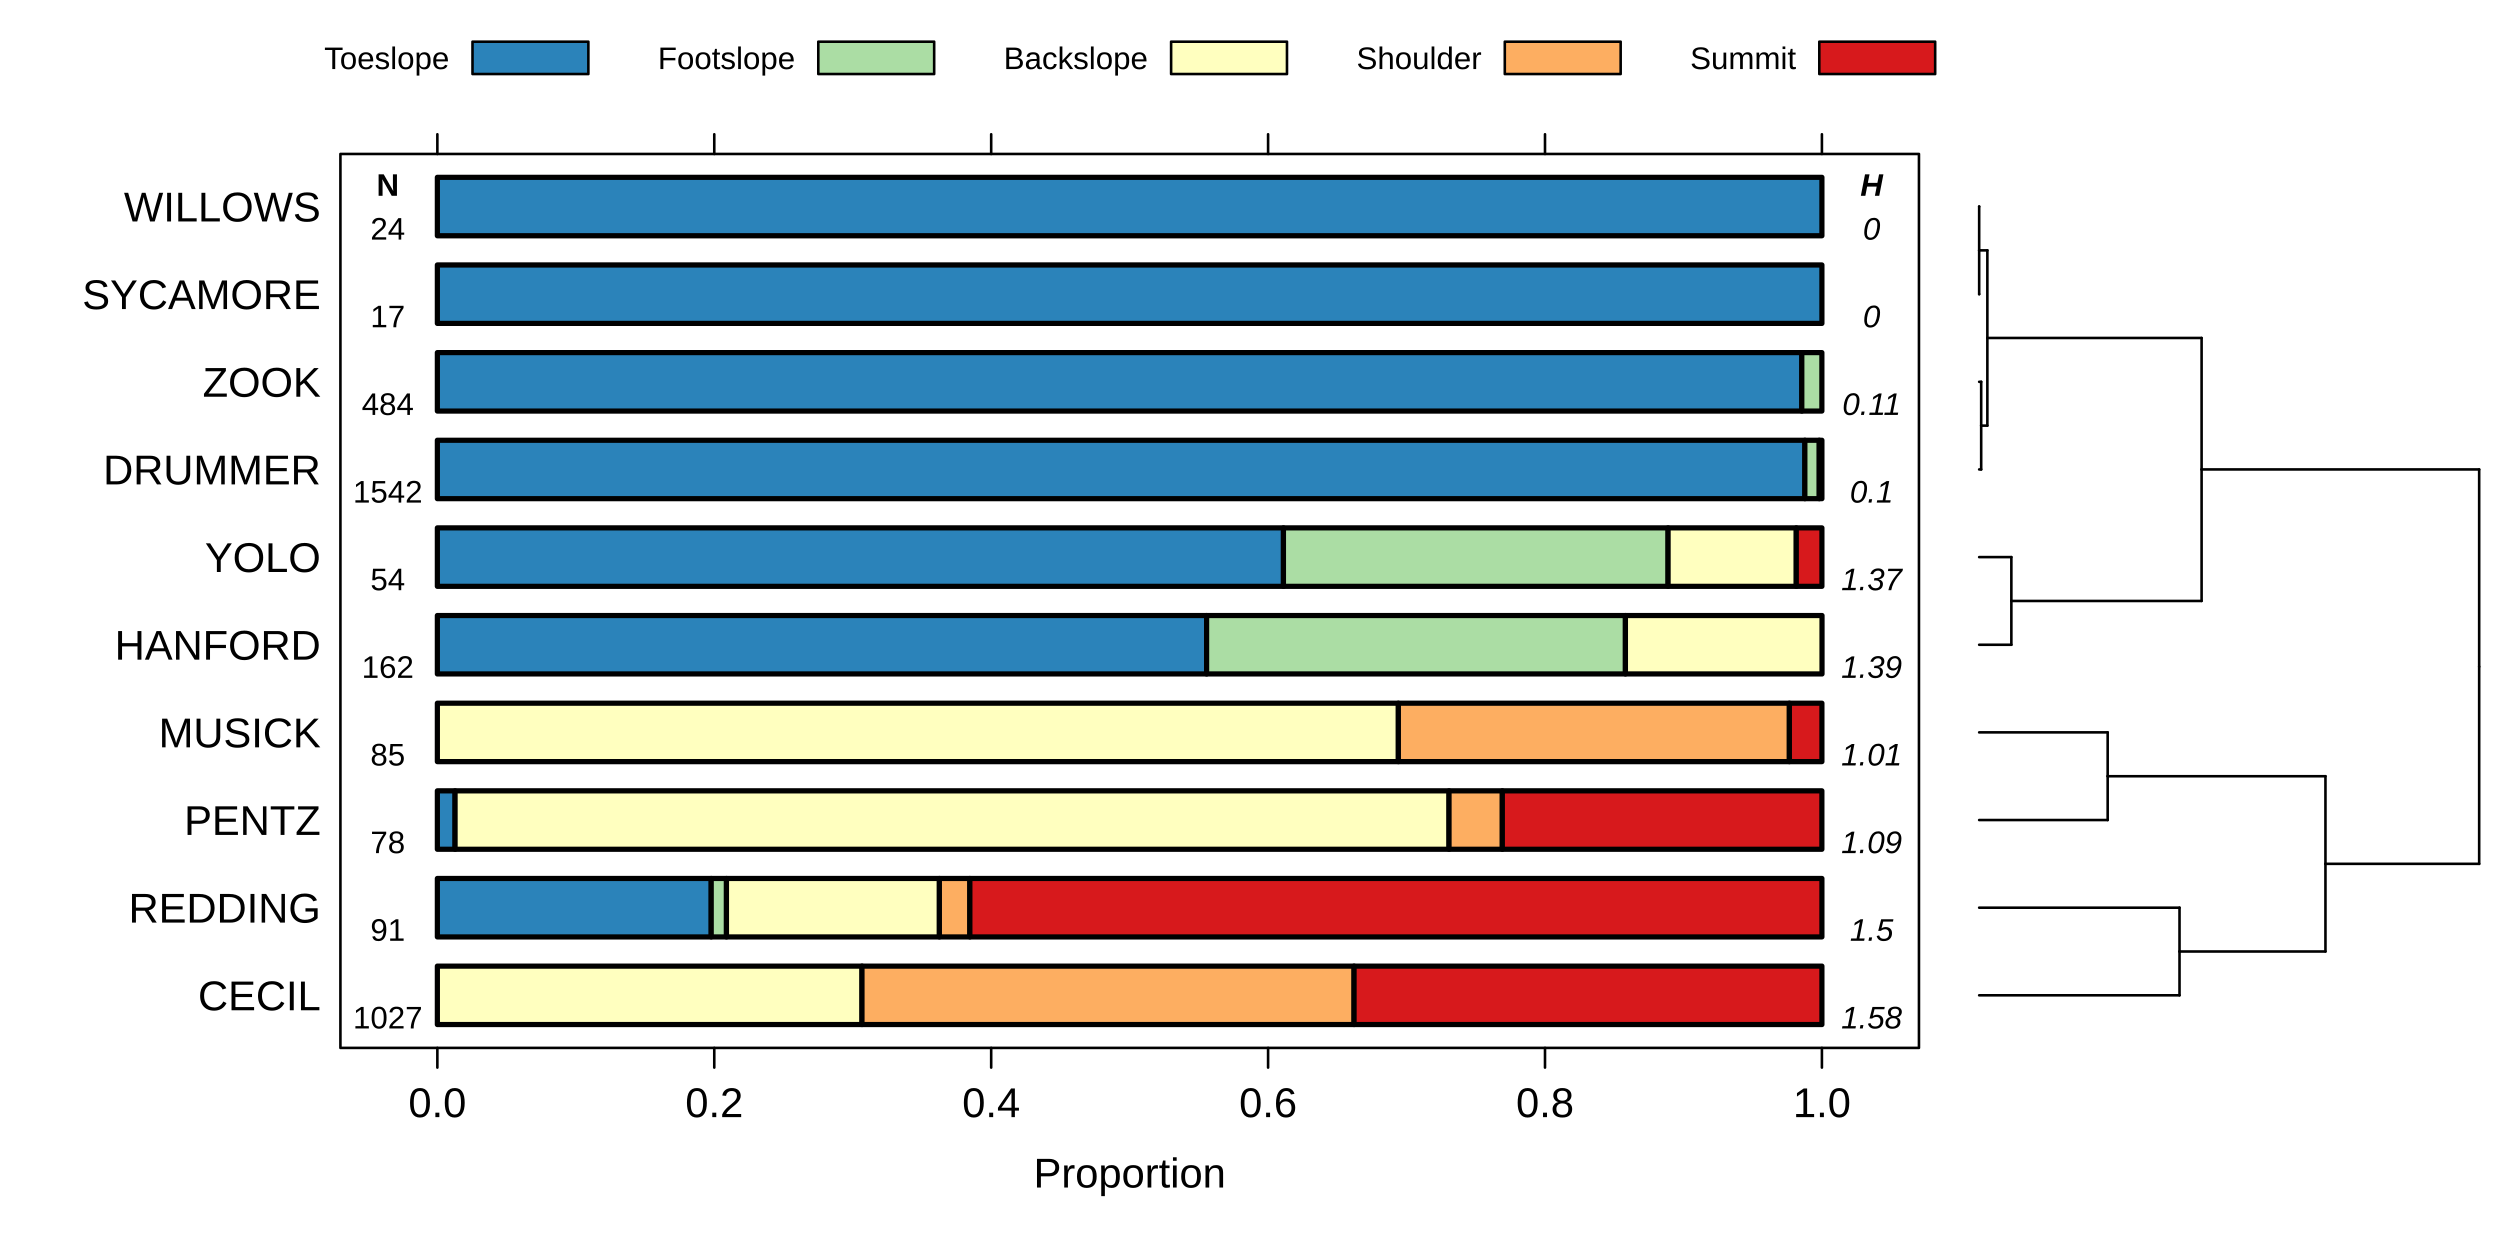
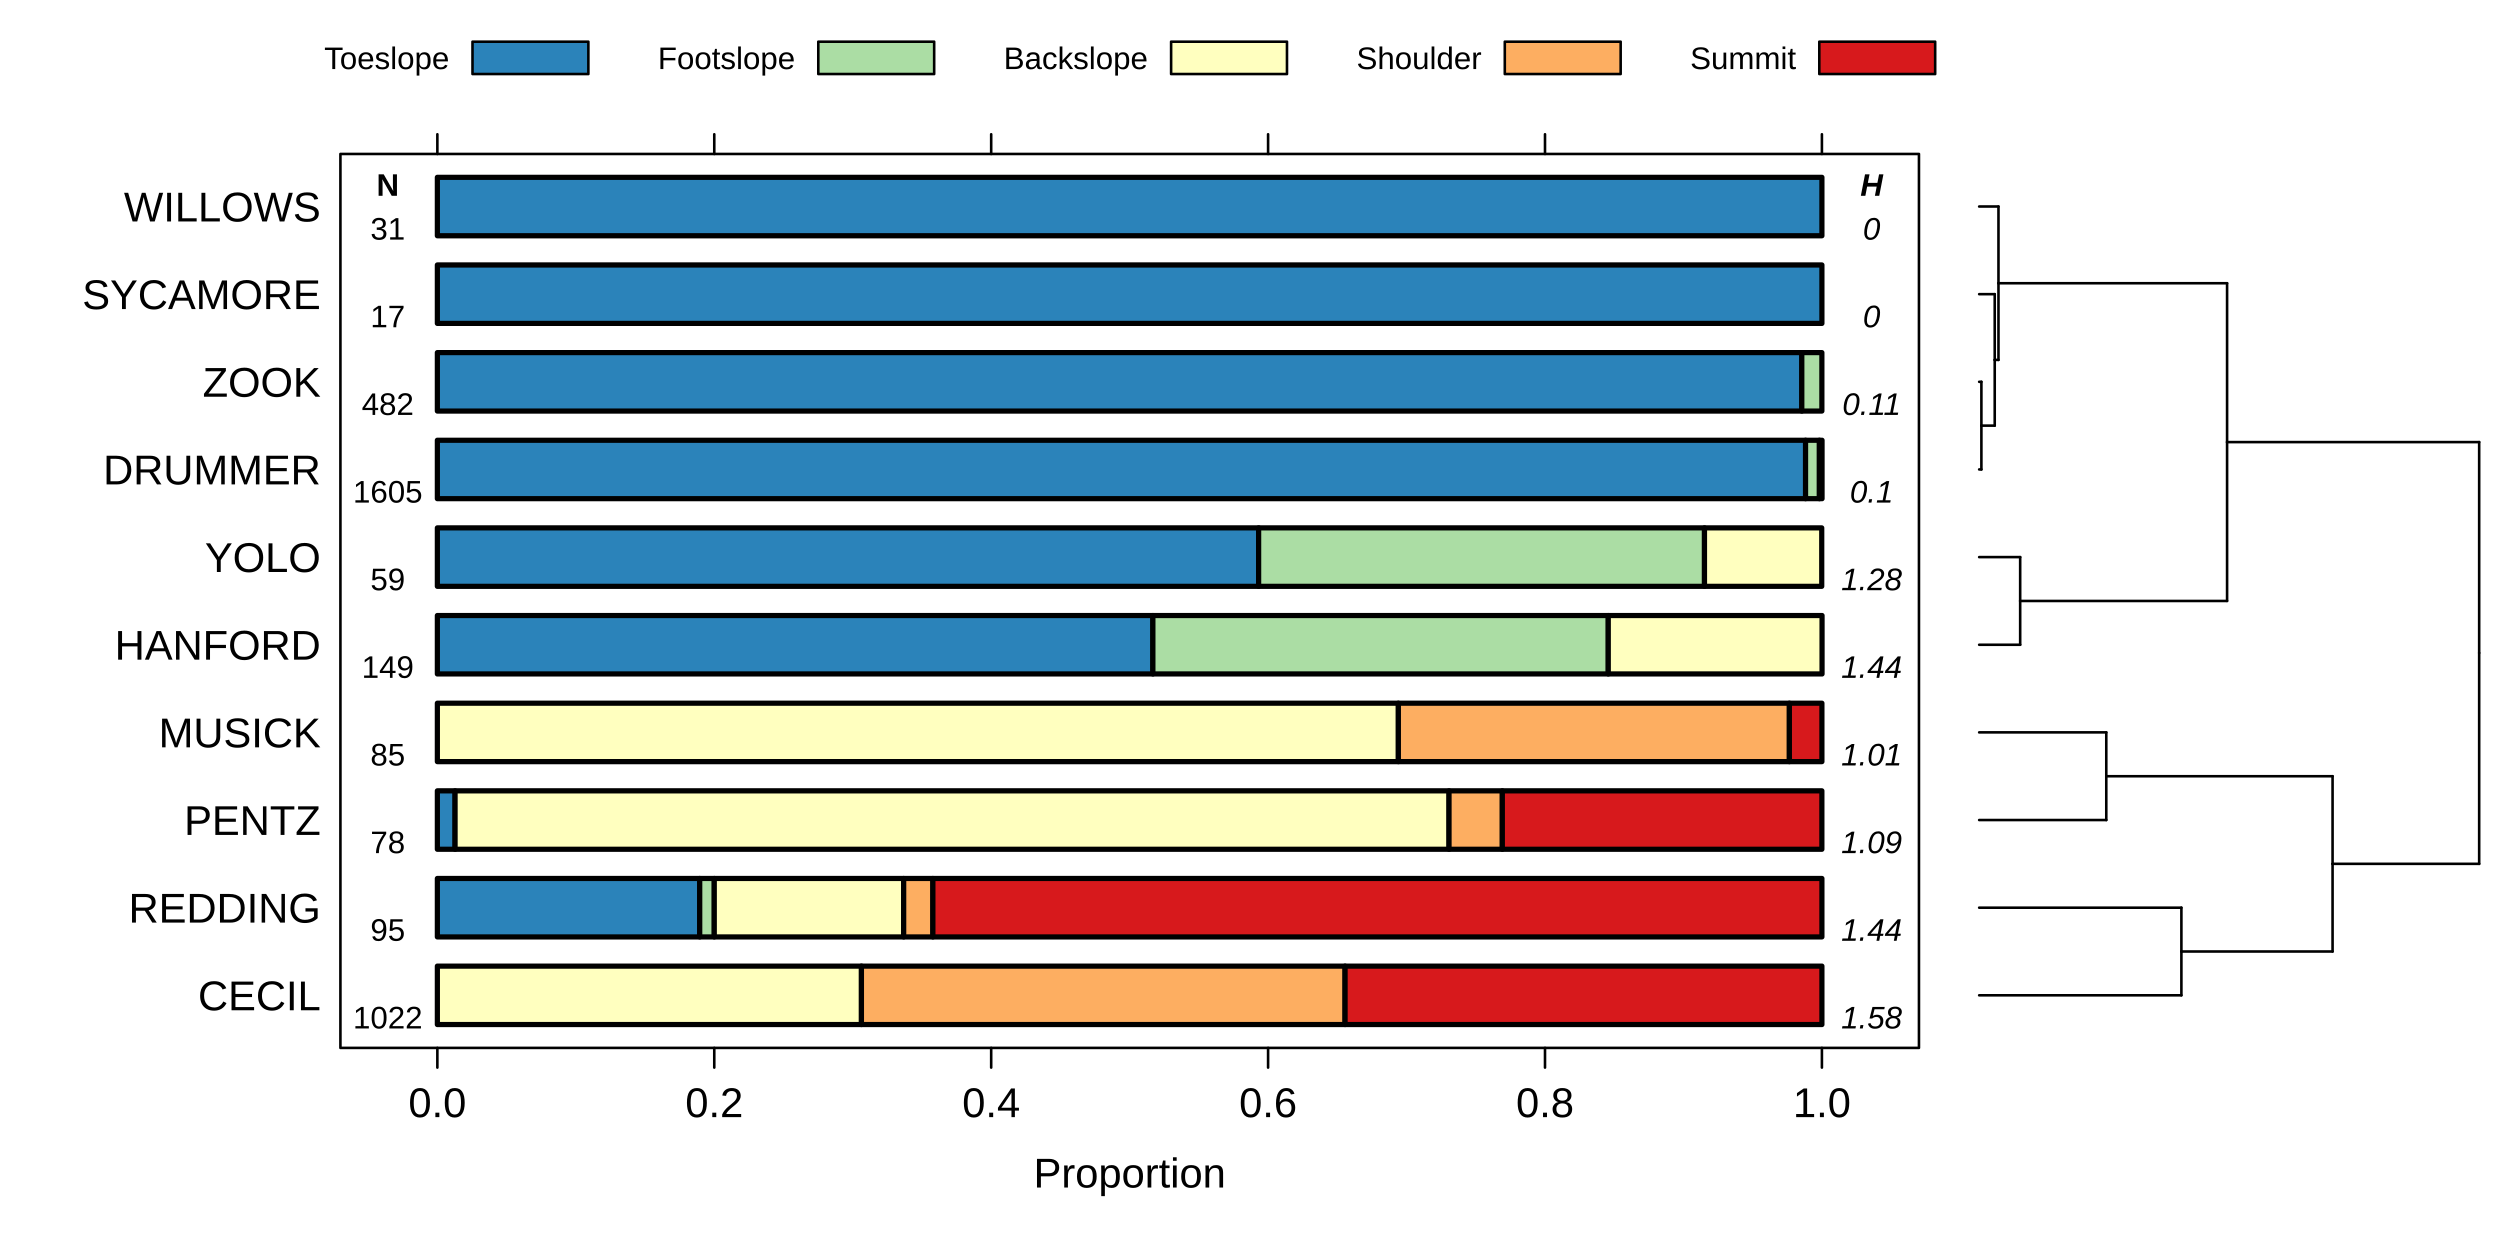
<svg xmlns="http://www.w3.org/2000/svg" class="svglite" width="720.00pt" height="360.00pt" viewBox="0 0 720.00 360.00">
  <defs>
    <style type="text/css">
    .svglite line, .svglite polyline, .svglite polygon, .svglite path, .svglite rect, .svglite circle {
      fill: none;
      stroke: #000000;
      stroke-linecap: round;
      stroke-linejoin: round;
      stroke-miterlimit: 10.00;
    }
    .svglite text {
      white-space: pre;
    }
  </style>
  </defs>
  <rect width="100%" height="100%" style="stroke: none; fill: #FFFFFF;" />
  <defs>
    <clipPath id="cpMC4wMHw3MjAuMDB8MC4wMHwzNjAuMDA=">
      <rect x="0.00" y="0.00" width="720.00" height="360.00" />
    </clipPath>
  </defs>
  <g clip-path="url(#cpMC4wMHw3MjAuMDB8MC4wMHwzNjAuMDA=)">
    <rect x="0.00" y="0.00" width="720.00" height="360.00" style="stroke-width: 0.75; stroke: none;" />
    <text x="325.35" y="342.00" text-anchor="middle" style="font-size: 12.00px; font-family: &quot;Arial&quot;;" textLength="55.37px" lengthAdjust="spacingAndGlyphs">Proportion</text>
  </g>
  <defs>
    <clipPath id="cpOTguMDR8NTUyLjY2fDQ0LjM0fDMwMS44MA==">
      <rect x="98.04" y="44.34" width="454.62" height="257.46" />
    </clipPath>
  </defs>
  <g clip-path="url(#cpOTguMDR8NTUyLjY2fDQ0LjM0fDMwMS44MA==)">
</g>
  <g clip-path="url(#cpMC4wMHw3MjAuMDB8MC4wMHwzNjAuMDA=)">
    <line x1="125.96" y1="44.34" x2="125.96" y2="38.67" style="stroke-width: 0.75;" />
    <line x1="205.71" y1="44.34" x2="205.71" y2="38.67" style="stroke-width: 0.75;" />
    <line x1="285.46" y1="44.34" x2="285.46" y2="38.67" style="stroke-width: 0.75;" />
    <line x1="365.21" y1="44.34" x2="365.21" y2="38.67" style="stroke-width: 0.75;" />
    <line x1="444.96" y1="44.34" x2="444.96" y2="38.67" style="stroke-width: 0.75;" />
    <line x1="524.71" y1="44.34" x2="524.71" y2="38.67" style="stroke-width: 0.75;" />
    <text x="92.37" y="290.95" text-anchor="end" style="font-size: 12.00px; font-family: &quot;Arial&quot;;" textLength="35.35px" lengthAdjust="spacingAndGlyphs">CECIL</text>
    <text x="92.37" y="265.71" text-anchor="end" style="font-size: 12.00px; font-family: &quot;Arial&quot;;" textLength="55.35px" lengthAdjust="spacingAndGlyphs">REDDING</text>
    <text x="92.37" y="240.47" text-anchor="end" style="font-size: 12.00px; font-family: &quot;Arial&quot;;" textLength="39.34px" lengthAdjust="spacingAndGlyphs">PENTZ</text>
    <text x="92.37" y="215.23" text-anchor="end" style="font-size: 12.00px; font-family: &quot;Arial&quot;;" textLength="46.68px" lengthAdjust="spacingAndGlyphs">MUSICK</text>
    <text x="92.37" y="189.99" text-anchor="end" style="font-size: 12.00px; font-family: &quot;Arial&quot;;" textLength="59.35px" lengthAdjust="spacingAndGlyphs">HANFORD</text>
    <text x="92.37" y="164.74" text-anchor="end" style="font-size: 12.00px; font-family: &quot;Arial&quot;;" textLength="33.36px" lengthAdjust="spacingAndGlyphs">YOLO</text>
    <text x="92.37" y="139.50" text-anchor="end" style="font-size: 12.00px; font-family: &quot;Arial&quot;;" textLength="62.68px" lengthAdjust="spacingAndGlyphs">DRUMMER</text>
    <text x="92.37" y="114.26" text-anchor="end" style="font-size: 12.00px; font-family: &quot;Arial&quot;;" textLength="34.01px" lengthAdjust="spacingAndGlyphs">ZOOK</text>
    <text x="92.37" y="89.02" text-anchor="end" style="font-size: 12.00px; font-family: &quot;Arial&quot;;" textLength="68.70px" lengthAdjust="spacingAndGlyphs">SYCAMORE</text>
    <text x="92.37" y="63.78" text-anchor="end" style="font-size: 12.00px; font-family: &quot;Arial&quot;;" textLength="56.68px" lengthAdjust="spacingAndGlyphs">WILLOWS</text>
    <line x1="125.96" y1="301.80" x2="125.96" y2="307.47" style="stroke-width: 0.75;" />
    <line x1="205.71" y1="301.80" x2="205.71" y2="307.47" style="stroke-width: 0.75;" />
    <line x1="285.46" y1="301.80" x2="285.46" y2="307.47" style="stroke-width: 0.75;" />
    <line x1="365.21" y1="301.80" x2="365.21" y2="307.47" style="stroke-width: 0.75;" />
    <line x1="444.96" y1="301.80" x2="444.96" y2="307.47" style="stroke-width: 0.75;" />
    <line x1="524.71" y1="301.80" x2="524.71" y2="307.47" style="stroke-width: 0.75;" />
    <text x="125.96" y="321.73" text-anchor="middle" style="font-size: 12.00px; font-family: &quot;Arial&quot;;" textLength="16.68px" lengthAdjust="spacingAndGlyphs">0.0</text>
    <text x="205.71" y="321.73" text-anchor="middle" style="font-size: 12.00px; font-family: &quot;Arial&quot;;" textLength="16.68px" lengthAdjust="spacingAndGlyphs">0.2</text>
    <text x="285.46" y="321.73" text-anchor="middle" style="font-size: 12.00px; font-family: &quot;Arial&quot;;" textLength="16.68px" lengthAdjust="spacingAndGlyphs">0.4</text>
    <text x="365.21" y="321.73" text-anchor="middle" style="font-size: 12.00px; font-family: &quot;Arial&quot;;" textLength="16.68px" lengthAdjust="spacingAndGlyphs">0.6</text>
    <text x="444.96" y="321.73" text-anchor="middle" style="font-size: 12.00px; font-family: &quot;Arial&quot;;" textLength="16.68px" lengthAdjust="spacingAndGlyphs">0.8</text>
    <text x="524.71" y="321.73" text-anchor="middle" style="font-size: 12.00px; font-family: &quot;Arial&quot;;" textLength="16.68px" lengthAdjust="spacingAndGlyphs">1.0</text>
  </g>
  <g clip-path="url(#cpOTguMDR8NTUyLjY2fDQ0LjM0fDMwMS44MA==)">
-     <rect x="125.96" y="278.24" width="122.30" height="16.83" style="stroke-width: 1.50; fill: #FFFFBF;" />
-     <rect x="248.25" y="278.24" width="141.72" height="16.83" style="stroke-width: 1.50; fill: #FDAE61;" />
-     <rect x="389.97" y="278.24" width="134.74" height="16.83" style="stroke-width: 1.50; fill: #D7191C;" />
-     <rect x="125.96" y="126.79" width="393.85" height="16.83" style="stroke-width: 1.50; fill: #2B83BA;" />
-     <rect x="519.80" y="126.79" width="4.15" height="16.83" style="stroke-width: 1.50; fill: #ABDDA4;" />
-     <rect x="523.95" y="126.79" width="0.76" height="16.83" style="stroke-width: 1.50; fill: #D7191C;" />
-     <rect x="125.96" y="177.27" width="221.55" height="16.83" style="stroke-width: 1.50; fill: #2B83BA;" />
-     <rect x="347.50" y="177.27" width="120.62" height="16.83" style="stroke-width: 1.50; fill: #ABDDA4;" />
-     <rect x="468.12" y="177.27" width="56.62" height="16.83" style="stroke-width: 1.50; fill: #FFFFBF;" />
+     <rect x="125.96" y="278.24" width="122.14" height="16.83" style="stroke-width: 1.50; fill: #FFFFBF;" />
+     <rect x="248.09" y="278.24" width="139.28" height="16.83" style="stroke-width: 1.50; fill: #FDAE61;" />
+     <rect x="387.38" y="278.24" width="137.33" height="16.83" style="stroke-width: 1.50; fill: #D7191C;" />
+     <rect x="125.96" y="126.79" width="394.04" height="16.83" style="stroke-width: 1.50; fill: #2B83BA;" />
+     <rect x="520.00" y="126.79" width="3.99" height="16.83" style="stroke-width: 1.50; fill: #ABDDA4;" />
+     <rect x="523.99" y="126.79" width="0.76" height="16.83" style="stroke-width: 1.50; fill: #D7191C;" />
+     <rect x="125.96" y="177.27" width="206.07" height="16.83" style="stroke-width: 1.50; fill: #2B83BA;" />
+     <rect x="332.03" y="177.27" width="131.15" height="16.83" style="stroke-width: 1.50; fill: #ABDDA4;" />
+     <rect x="463.18" y="177.27" width="61.57" height="16.83" style="stroke-width: 1.50; fill: #FFFFBF;" />
    <rect x="125.96" y="202.52" width="276.77" height="16.83" style="stroke-width: 1.50; fill: #FFFFBF;" />
    <rect x="402.73" y="202.52" width="112.61" height="16.83" style="stroke-width: 1.50; fill: #FDAE61;" />
    <rect x="515.34" y="202.52" width="9.37" height="16.83" style="stroke-width: 1.50; fill: #D7191C;" />
    <rect x="125.96" y="227.76" width="5.10" height="16.83" style="stroke-width: 1.50; fill: #2B83BA;" />
    <rect x="131.06" y="227.76" width="286.26" height="16.83" style="stroke-width: 1.50; fill: #FFFFBF;" />
    <rect x="417.32" y="227.76" width="15.35" height="16.83" style="stroke-width: 1.50; fill: #FDAE61;" />
    <rect x="432.67" y="227.76" width="92.03" height="16.83" style="stroke-width: 1.50; fill: #D7191C;" />
-     <rect x="125.96" y="253.00" width="78.87" height="16.83" style="stroke-width: 1.50; fill: #2B83BA;" />
-     <rect x="204.83" y="253.00" width="4.39" height="16.83" style="stroke-width: 1.50; fill: #ABDDA4;" />
-     <rect x="209.22" y="253.00" width="61.33" height="16.83" style="stroke-width: 1.50; fill: #FFFFBF;" />
-     <rect x="270.54" y="253.00" width="8.77" height="16.83" style="stroke-width: 1.50; fill: #FDAE61;" />
-     <rect x="279.32" y="253.00" width="245.39" height="16.83" style="stroke-width: 1.50; fill: #D7191C;" />
+     <rect x="125.96" y="253.00" width="75.56" height="16.83" style="stroke-width: 1.50; fill: #2B83BA;" />
+     <rect x="201.52" y="253.00" width="4.19" height="16.83" style="stroke-width: 1.50; fill: #ABDDA4;" />
+     <rect x="205.71" y="253.00" width="54.55" height="16.83" style="stroke-width: 1.50; fill: #FFFFBF;" />
+     <rect x="260.26" y="253.00" width="8.41" height="16.83" style="stroke-width: 1.50; fill: #FDAE61;" />
+     <rect x="268.67" y="253.00" width="256.04" height="16.83" style="stroke-width: 1.50; fill: #D7191C;" />
    <rect x="125.96" y="76.31" width="398.75" height="16.83" style="stroke-width: 1.50; fill: #2B83BA;" />
    <rect x="125.96" y="51.07" width="398.75" height="16.83" style="stroke-width: 1.50; fill: #2B83BA;" />
-     <rect x="125.96" y="152.03" width="243.68" height="16.83" style="stroke-width: 1.50; fill: #2B83BA;" />
-     <rect x="369.63" y="152.03" width="110.77" height="16.83" style="stroke-width: 1.50; fill: #ABDDA4;" />
-     <rect x="480.41" y="152.03" width="36.92" height="16.83" style="stroke-width: 1.50; fill: #FFFFBF;" />
-     <rect x="517.33" y="152.03" width="7.38" height="16.83" style="stroke-width: 1.50; fill: #D7191C;" />
+     <rect x="125.96" y="152.03" width="236.54" height="16.83" style="stroke-width: 1.50; fill: #2B83BA;" />
+     <rect x="362.49" y="152.03" width="128.40" height="16.83" style="stroke-width: 1.50; fill: #ABDDA4;" />
+     <rect x="490.89" y="152.03" width="33.77" height="16.83" style="stroke-width: 1.50; fill: #FFFFBF;" />
    <rect x="125.96" y="101.55" width="392.97" height="16.83" style="stroke-width: 1.50; fill: #2B83BA;" />
    <rect x="518.92" y="101.55" width="5.78" height="16.83" style="stroke-width: 1.50; fill: #ABDDA4;" />
-     <text x="111.68" y="296.19" text-anchor="middle" style="font-size: 9.00px; font-family: &quot;Arial&quot;;" textLength="20.02px" lengthAdjust="spacingAndGlyphs">1027</text>
-     <text x="111.68" y="270.94" text-anchor="middle" style="font-size: 9.00px; font-family: &quot;Arial&quot;;" textLength="10.01px" lengthAdjust="spacingAndGlyphs">91</text>
+     <text x="111.68" y="296.19" text-anchor="middle" style="font-size: 9.00px; font-family: &quot;Arial&quot;;" textLength="20.02px" lengthAdjust="spacingAndGlyphs">1022</text>
+     <text x="111.68" y="270.94" text-anchor="middle" style="font-size: 9.00px; font-family: &quot;Arial&quot;;" textLength="10.01px" lengthAdjust="spacingAndGlyphs">95</text>
    <text x="111.68" y="245.70" text-anchor="middle" style="font-size: 9.00px; font-family: &quot;Arial&quot;;" textLength="10.01px" lengthAdjust="spacingAndGlyphs">78</text>
    <text x="111.68" y="220.46" text-anchor="middle" style="font-size: 9.00px; font-family: &quot;Arial&quot;;" textLength="10.01px" lengthAdjust="spacingAndGlyphs">85</text>
-     <text x="111.68" y="195.22" text-anchor="middle" style="font-size: 9.00px; font-family: &quot;Arial&quot;;" textLength="15.01px" lengthAdjust="spacingAndGlyphs">162</text>
-     <text x="111.68" y="169.98" text-anchor="middle" style="font-size: 9.00px; font-family: &quot;Arial&quot;;" textLength="10.01px" lengthAdjust="spacingAndGlyphs">54</text>
-     <text x="111.68" y="144.74" text-anchor="middle" style="font-size: 9.00px; font-family: &quot;Arial&quot;;" textLength="20.02px" lengthAdjust="spacingAndGlyphs">1542</text>
-     <text x="111.68" y="119.50" text-anchor="middle" style="font-size: 9.00px; font-family: &quot;Arial&quot;;" textLength="15.01px" lengthAdjust="spacingAndGlyphs">484</text>
+     <text x="111.68" y="195.22" text-anchor="middle" style="font-size: 9.00px; font-family: &quot;Arial&quot;;" textLength="15.01px" lengthAdjust="spacingAndGlyphs">149</text>
+     <text x="111.68" y="169.98" text-anchor="middle" style="font-size: 9.00px; font-family: &quot;Arial&quot;;" textLength="10.01px" lengthAdjust="spacingAndGlyphs">59</text>
+     <text x="111.68" y="144.74" text-anchor="middle" style="font-size: 9.00px; font-family: &quot;Arial&quot;;" textLength="20.02px" lengthAdjust="spacingAndGlyphs">1605</text>
+     <text x="111.68" y="119.50" text-anchor="middle" style="font-size: 9.00px; font-family: &quot;Arial&quot;;" textLength="15.01px" lengthAdjust="spacingAndGlyphs">482</text>
    <text x="111.68" y="94.25" text-anchor="middle" style="font-size: 9.00px; font-family: &quot;Arial&quot;;" textLength="10.01px" lengthAdjust="spacingAndGlyphs">17</text>
-     <text x="111.68" y="69.01" text-anchor="middle" style="font-size: 9.00px; font-family: &quot;Arial&quot;;" textLength="10.01px" lengthAdjust="spacingAndGlyphs">24</text>
+     <text x="111.68" y="69.01" text-anchor="middle" style="font-size: 9.00px; font-family: &quot;Arial&quot;;" textLength="10.01px" lengthAdjust="spacingAndGlyphs">31</text>
    <text x="539.02" y="296.19" text-anchor="middle" style="font-size: 9.00px; font-style: italic; font-family: &quot;Arial&quot;;" textLength="17.51px" lengthAdjust="spacingAndGlyphs">1.58</text>
-     <text x="539.02" y="270.94" text-anchor="middle" style="font-size: 9.00px; font-style: italic; font-family: &quot;Arial&quot;;" textLength="12.51px" lengthAdjust="spacingAndGlyphs">1.5</text>
+     <text x="539.02" y="270.94" text-anchor="middle" style="font-size: 9.00px; font-style: italic; font-family: &quot;Arial&quot;;" textLength="17.51px" lengthAdjust="spacingAndGlyphs">1.44</text>
    <text x="539.02" y="245.70" text-anchor="middle" style="font-size: 9.00px; font-style: italic; font-family: &quot;Arial&quot;;" textLength="17.51px" lengthAdjust="spacingAndGlyphs">1.09</text>
    <text x="539.02" y="220.46" text-anchor="middle" style="font-size: 9.00px; font-style: italic; font-family: &quot;Arial&quot;;" textLength="17.51px" lengthAdjust="spacingAndGlyphs">1.01</text>
-     <text x="539.02" y="195.22" text-anchor="middle" style="font-size: 9.00px; font-style: italic; font-family: &quot;Arial&quot;;" textLength="17.51px" lengthAdjust="spacingAndGlyphs">1.39</text>
-     <text x="539.02" y="169.98" text-anchor="middle" style="font-size: 9.00px; font-style: italic; font-family: &quot;Arial&quot;;" textLength="17.51px" lengthAdjust="spacingAndGlyphs">1.37</text>
+     <text x="539.02" y="195.22" text-anchor="middle" style="font-size: 9.00px; font-style: italic; font-family: &quot;Arial&quot;;" textLength="17.51px" lengthAdjust="spacingAndGlyphs">1.44</text>
+     <text x="539.02" y="169.98" text-anchor="middle" style="font-size: 9.00px; font-style: italic; font-family: &quot;Arial&quot;;" textLength="17.51px" lengthAdjust="spacingAndGlyphs">1.28</text>
    <text x="539.02" y="144.74" text-anchor="middle" style="font-size: 9.00px; font-style: italic; font-family: &quot;Arial&quot;;" textLength="12.51px" lengthAdjust="spacingAndGlyphs">0.1</text>
    <text x="539.02" y="119.50" text-anchor="middle" style="font-size: 9.00px; font-style: italic; font-family: &quot;Arial&quot;;" textLength="16.84px" lengthAdjust="spacingAndGlyphs">0.11</text>
    <text x="539.02" y="94.25" text-anchor="middle" style="font-size: 9.00px; font-style: italic; font-family: &quot;Arial&quot;;" textLength="5.00px" lengthAdjust="spacingAndGlyphs">0</text>
    <text x="539.02" y="69.01" text-anchor="middle" style="font-size: 9.00px; font-style: italic; font-family: &quot;Arial&quot;;" textLength="5.00px" lengthAdjust="spacingAndGlyphs">0</text>
    <text x="111.68" y="56.39" text-anchor="middle" style="font-size: 9.00px; font-weight: bold; font-family: &quot;Arial&quot;;" textLength="6.50px" lengthAdjust="spacingAndGlyphs">N</text>
    <text x="539.02" y="56.39" text-anchor="middle" style="font-size: 9.00px; font-weight: bold; font-style: italic; font-family: &quot;Arial&quot;;" textLength="6.50px" lengthAdjust="spacingAndGlyphs">H</text>
  </g>
  <g clip-path="url(#cpMC4wMHw3MjAuMDB8MC4wMHwzNjAuMDA=)">
    <rect x="98.04" y="44.34" width="454.62" height="257.46" style="stroke-width: 0.75;" />
    <rect x="90.04" y="12.00" width="470.63" height="9.33" style="stroke-width: 0.75; stroke: none;" />
    <text x="93.37" y="19.89" style="font-size: 9.00px; font-family: &quot;Arial&quot;;" textLength="36.02px" lengthAdjust="spacingAndGlyphs">Toeslope</text>
    <text x="189.47" y="19.89" style="font-size: 9.00px; font-family: &quot;Arial&quot;;" textLength="39.52px" lengthAdjust="spacingAndGlyphs">Footslope</text>
    <text x="289.07" y="19.89" style="font-size: 9.00px; font-family: &quot;Arial&quot;;" textLength="41.52px" lengthAdjust="spacingAndGlyphs">Backslope</text>
    <text x="390.68" y="19.89" style="font-size: 9.00px; font-family: &quot;Arial&quot;;" textLength="36.02px" lengthAdjust="spacingAndGlyphs">Shoulder</text>
    <text x="486.77" y="19.89" style="font-size: 9.00px; font-family: &quot;Arial&quot;;" textLength="30.50px" lengthAdjust="spacingAndGlyphs">Summit</text>
    <rect x="136.08" y="12.00" width="33.37" height="9.33" style="stroke-width: 0.75; fill: #2B83BA;" />
    <rect x="235.67" y="12.00" width="33.37" height="9.33" style="stroke-width: 0.75; fill: #ABDDA4;" />
    <rect x="337.28" y="12.00" width="33.37" height="9.33" style="stroke-width: 0.75; fill: #FFFFBF;" />
    <rect x="433.38" y="12.00" width="33.37" height="9.33" style="stroke-width: 0.75; fill: #FDAE61;" />
    <rect x="523.96" y="12.00" width="33.37" height="9.33" style="stroke-width: 0.75; fill: #D7191C;" />
-     <line x1="714.00" y1="192.00" x2="714.00" y2="248.79" style="stroke-width: 0.75;" />
-     <line x1="714.00" y1="248.79" x2="669.73" y2="248.79" style="stroke-width: 0.75;" />
-     <line x1="714.00" y1="192.00" x2="714.00" y2="135.20" style="stroke-width: 0.75;" />
-     <line x1="714.00" y1="135.20" x2="634.06" y2="135.20" style="stroke-width: 0.75;" />
-     <line x1="669.73" y1="248.79" x2="669.73" y2="274.03" style="stroke-width: 0.75;" />
-     <line x1="669.73" y1="274.03" x2="627.70" y2="274.03" style="stroke-width: 0.75;" />
-     <line x1="669.73" y1="248.79" x2="669.73" y2="223.55" style="stroke-width: 0.75;" />
-     <line x1="669.73" y1="223.55" x2="607.01" y2="223.55" style="stroke-width: 0.75;" />
-     <line x1="627.70" y1="274.03" x2="627.70" y2="286.65" style="stroke-width: 0.75;" />
-     <line x1="627.70" y1="286.65" x2="570.00" y2="286.65" style="stroke-width: 0.75;" />
-     <line x1="627.70" y1="274.03" x2="627.70" y2="261.41" style="stroke-width: 0.75;" />
-     <line x1="627.70" y1="261.41" x2="570.00" y2="261.41" style="stroke-width: 0.75;" />
-     <line x1="607.01" y1="223.55" x2="607.01" y2="236.17" style="stroke-width: 0.75;" />
-     <line x1="607.01" y1="236.17" x2="570.00" y2="236.17" style="stroke-width: 0.75;" />
-     <line x1="607.01" y1="223.55" x2="607.01" y2="210.93" style="stroke-width: 0.75;" />
-     <line x1="607.01" y1="210.93" x2="570.00" y2="210.93" style="stroke-width: 0.75;" />
-     <line x1="634.06" y1="135.20" x2="634.06" y2="173.07" style="stroke-width: 0.75;" />
-     <line x1="634.06" y1="173.07" x2="579.27" y2="173.07" style="stroke-width: 0.75;" />
-     <line x1="634.06" y1="135.20" x2="634.06" y2="97.34" style="stroke-width: 0.75;" />
-     <line x1="634.06" y1="97.34" x2="572.36" y2="97.34" style="stroke-width: 0.75;" />
-     <line x1="579.27" y1="173.07" x2="579.27" y2="185.69" style="stroke-width: 0.75;" />
-     <line x1="579.27" y1="185.69" x2="570.00" y2="185.69" style="stroke-width: 0.75;" />
-     <line x1="579.27" y1="173.07" x2="579.27" y2="160.45" style="stroke-width: 0.75;" />
-     <line x1="579.27" y1="160.45" x2="570.00" y2="160.45" style="stroke-width: 0.75;" />
-     <line x1="572.36" y1="97.34" x2="572.36" y2="122.58" style="stroke-width: 0.75;" />
-     <line x1="572.36" y1="122.58" x2="570.58" y2="122.58" style="stroke-width: 0.75;" />
-     <line x1="572.36" y1="97.34" x2="572.36" y2="72.10" style="stroke-width: 0.75;" />
-     <line x1="572.36" y1="72.10" x2="570.00" y2="72.10" style="stroke-width: 0.75;" />
-     <line x1="570.58" y1="122.58" x2="570.58" y2="135.20" style="stroke-width: 0.75;" />
-     <line x1="570.58" y1="135.20" x2="570.00" y2="135.20" style="stroke-width: 0.75;" />
-     <line x1="570.58" y1="122.58" x2="570.58" y2="109.96" style="stroke-width: 0.75;" />
-     <line x1="570.58" y1="109.96" x2="570.00" y2="109.96" style="stroke-width: 0.75;" />
-     <line x1="570.00" y1="72.10" x2="570.00" y2="84.72" style="stroke-width: 0.75;" />
-     <line x1="570.00" y1="84.72" x2="570.00" y2="84.72" style="stroke-width: 0.75;" />
-     <line x1="570.00" y1="72.10" x2="570.00" y2="59.48" style="stroke-width: 0.75;" />
-     <line x1="570.00" y1="59.48" x2="570.00" y2="59.48" style="stroke-width: 0.75;" />
+     <line x1="714.00" y1="188.05" x2="714.00" y2="248.79" style="stroke-width: 0.75;" />
+     <line x1="714.00" y1="248.79" x2="671.78" y2="248.79" style="stroke-width: 0.75;" />
+     <line x1="714.00" y1="188.05" x2="714.00" y2="127.32" style="stroke-width: 0.75;" />
+     <line x1="714.00" y1="127.32" x2="641.40" y2="127.32" style="stroke-width: 0.75;" />
+     <line x1="671.78" y1="248.79" x2="671.78" y2="274.03" style="stroke-width: 0.75;" />
+     <line x1="671.78" y1="274.03" x2="628.24" y2="274.03" style="stroke-width: 0.75;" />
+     <line x1="671.78" y1="248.79" x2="671.78" y2="223.55" style="stroke-width: 0.75;" />
+     <line x1="671.78" y1="223.55" x2="606.61" y2="223.55" style="stroke-width: 0.75;" />
+     <line x1="628.24" y1="274.03" x2="628.24" y2="286.65" style="stroke-width: 0.75;" />
+     <line x1="628.24" y1="286.65" x2="570.00" y2="286.65" style="stroke-width: 0.75;" />
+     <line x1="628.24" y1="274.03" x2="628.24" y2="261.41" style="stroke-width: 0.75;" />
+     <line x1="628.24" y1="261.41" x2="570.00" y2="261.41" style="stroke-width: 0.75;" />
+     <line x1="606.61" y1="223.55" x2="606.61" y2="236.17" style="stroke-width: 0.75;" />
+     <line x1="606.61" y1="236.17" x2="570.00" y2="236.17" style="stroke-width: 0.75;" />
+     <line x1="606.61" y1="223.55" x2="606.61" y2="210.93" style="stroke-width: 0.75;" />
+     <line x1="606.61" y1="210.93" x2="570.00" y2="210.93" style="stroke-width: 0.75;" />
+     <line x1="641.40" y1="127.32" x2="641.40" y2="173.07" style="stroke-width: 0.75;" />
+     <line x1="641.40" y1="173.07" x2="581.81" y2="173.07" style="stroke-width: 0.75;" />
+     <line x1="641.40" y1="127.32" x2="641.40" y2="81.57" style="stroke-width: 0.75;" />
+     <line x1="641.40" y1="81.57" x2="575.56" y2="81.57" style="stroke-width: 0.75;" />
+     <line x1="581.81" y1="173.07" x2="581.81" y2="185.69" style="stroke-width: 0.75;" />
+     <line x1="581.81" y1="185.69" x2="570.00" y2="185.69" style="stroke-width: 0.75;" />
+     <line x1="581.81" y1="173.07" x2="581.81" y2="160.45" style="stroke-width: 0.75;" />
+     <line x1="581.81" y1="160.45" x2="570.00" y2="160.45" style="stroke-width: 0.75;" />
+     <line x1="575.56" y1="81.57" x2="575.56" y2="103.65" style="stroke-width: 0.75;" />
+     <line x1="575.56" y1="103.65" x2="574.48" y2="103.65" style="stroke-width: 0.75;" />
+     <line x1="575.56" y1="81.57" x2="575.56" y2="59.48" style="stroke-width: 0.75;" />
+     <line x1="575.56" y1="59.48" x2="570.00" y2="59.48" style="stroke-width: 0.75;" />
+     <line x1="574.48" y1="103.65" x2="574.48" y2="122.58" style="stroke-width: 0.75;" />
+     <line x1="574.48" y1="122.58" x2="570.64" y2="122.58" style="stroke-width: 0.75;" />
+     <line x1="574.48" y1="103.65" x2="574.48" y2="84.72" style="stroke-width: 0.75;" />
+     <line x1="574.48" y1="84.72" x2="570.00" y2="84.72" style="stroke-width: 0.75;" />
+     <line x1="570.64" y1="122.58" x2="570.64" y2="135.20" style="stroke-width: 0.75;" />
+     <line x1="570.64" y1="135.20" x2="570.00" y2="135.20" style="stroke-width: 0.75;" />
+     <line x1="570.64" y1="122.58" x2="570.64" y2="109.96" style="stroke-width: 0.75;" />
+     <line x1="570.64" y1="109.96" x2="570.00" y2="109.96" style="stroke-width: 0.75;" />
  </g>
</svg>
